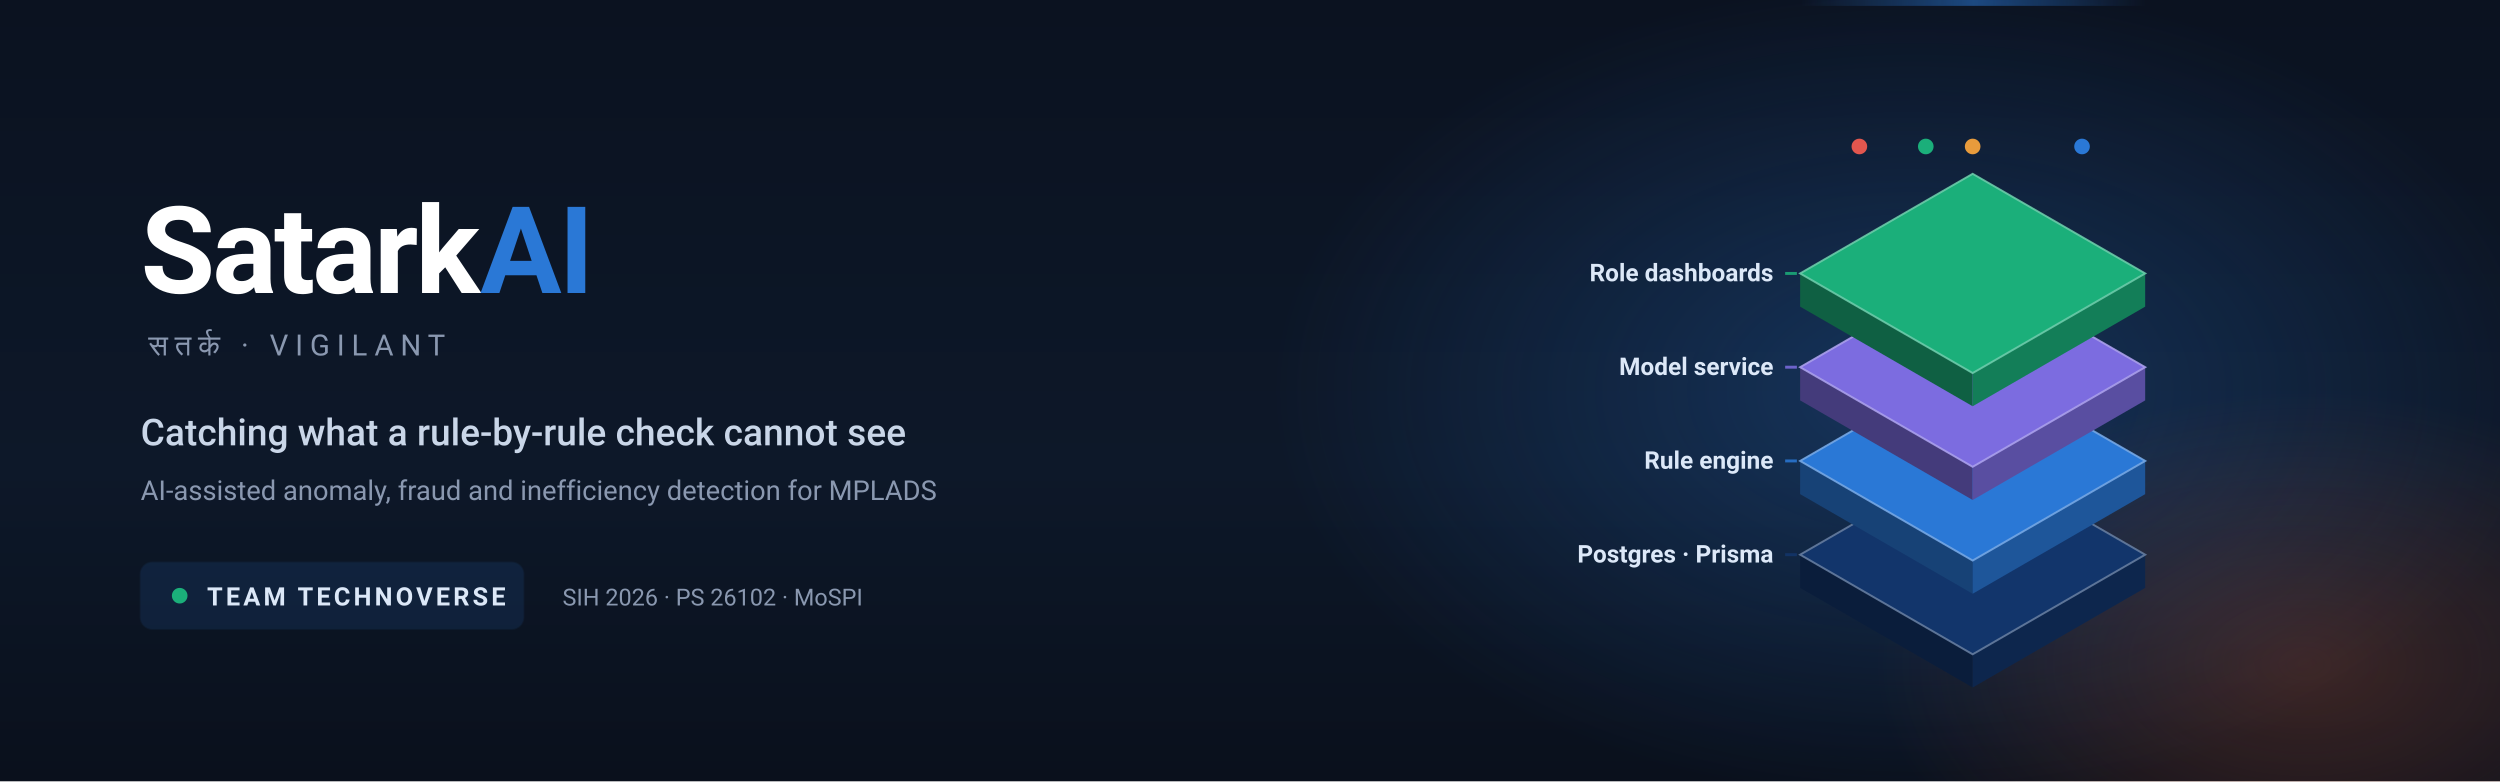
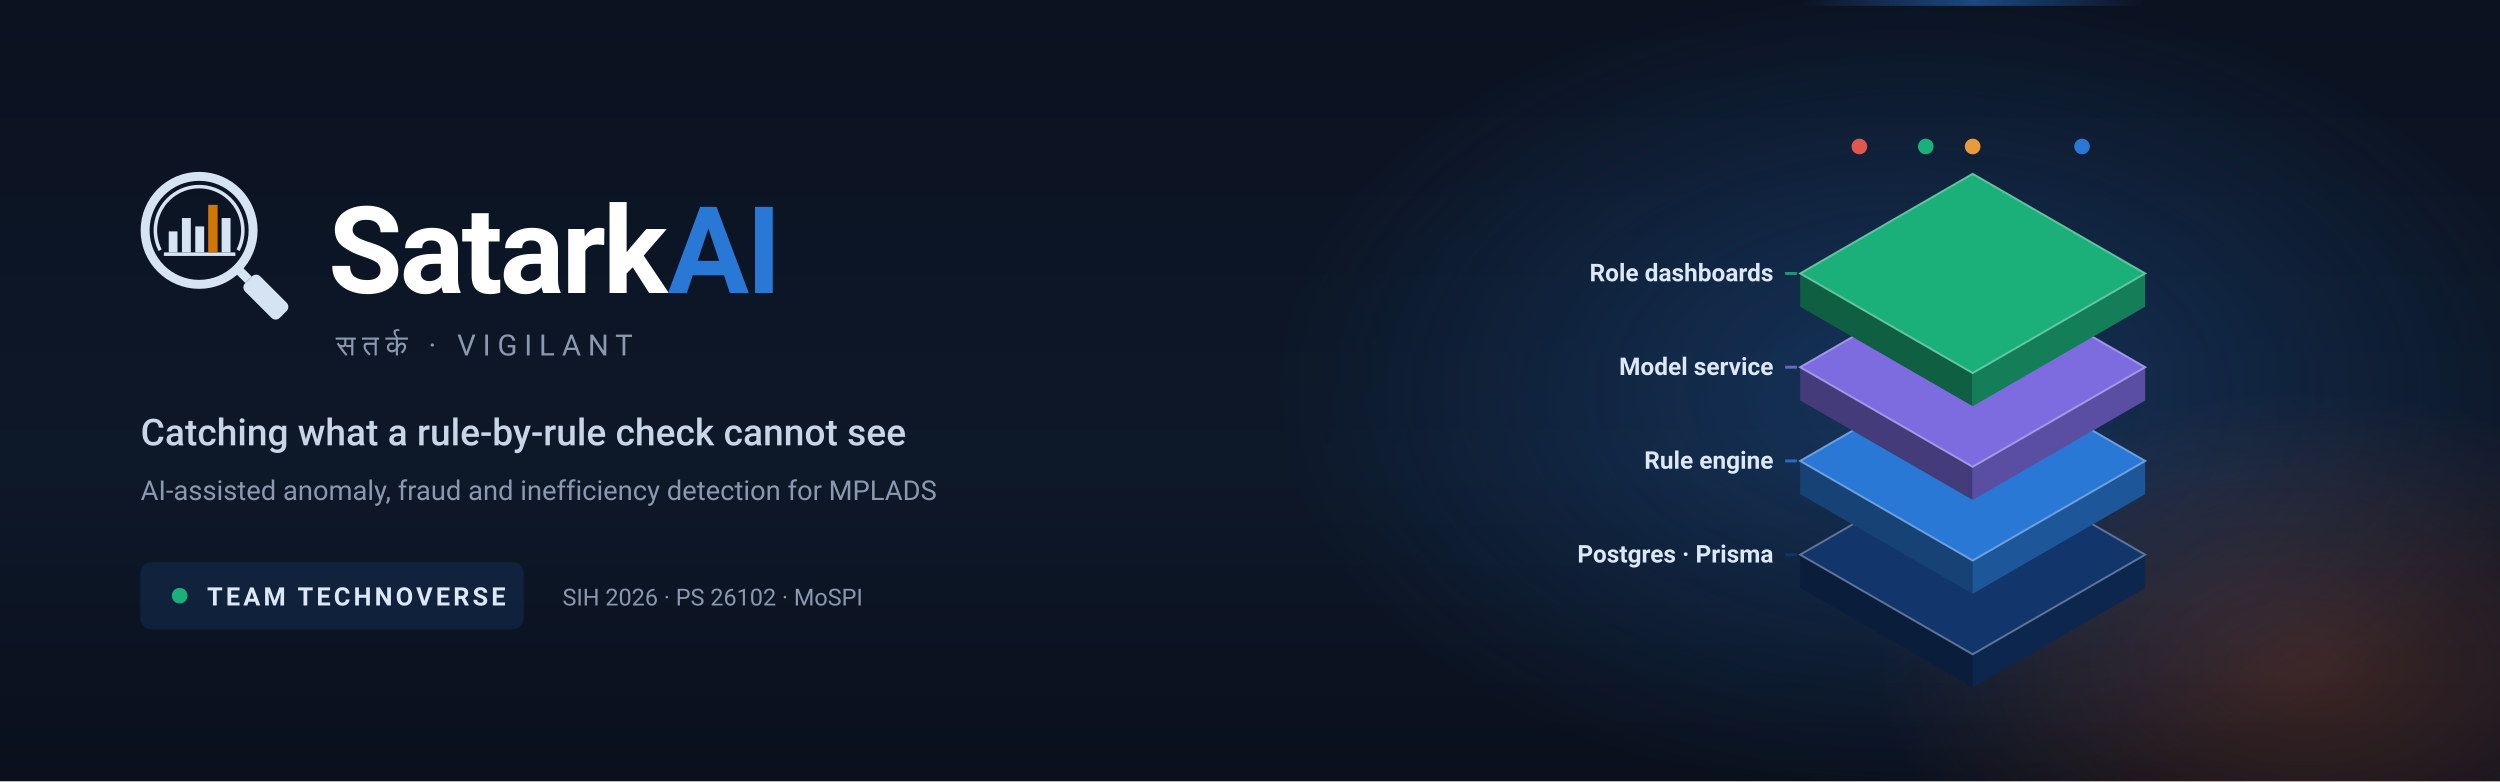
<svg xmlns="http://www.w3.org/2000/svg" viewBox="0 0 1280 400" width="1280" height="400" role="img" aria-label="SatarkAI — MPLADS anomaly and oversight platform, by Team Technoverse">
  <defs>
    <linearGradient id="ground" x1="0" y1="0" x2="0" y2="1">
      <stop offset="0%" stop-color="#0B1220" />
      <stop offset="60%" stop-color="#0D1829" />
      <stop offset="100%" stop-color="#0A101C" />
    </linearGradient>
    <linearGradient id="sweep" x1="0" y1="0" x2="1" y2="0">
      <stop offset="0%" stop-color="#2a78d6" stop-opacity="0" />
      <stop offset="50%" stop-color="#2a78d6" stop-opacity="0.55" />
      <stop offset="100%" stop-color="#2a78d6" stop-opacity="0" />
    </linearGradient>
    <radialGradient id="glow" cx="50%" cy="50%" r="50%">
      <stop offset="0%" stop-color="#2a78d6" stop-opacity="0.30" />
      <stop offset="100%" stop-color="#2a78d6" stop-opacity="0" />
    </radialGradient>
    <radialGradient id="glowWarm" cx="50%" cy="50%" r="50%">
      <stop offset="0%" stop-color="#eb6834" stop-opacity="0.22" />
      <stop offset="100%" stop-color="#eb6834" stop-opacity="0" />
    </radialGradient>
  </defs>
  <rect width="1280" height="400" fill="url(#ground)" />
  <ellipse cx="980" cy="200" rx="330" ry="210" fill="url(#glow)" />
  <ellipse cx="1180" cy="340" rx="220" ry="140" fill="url(#glowWarm)" />
  <polygon points="921.67,284.00 1010.00,335.00 1010.00,352.00 921.67,301.00" fill="#0A1D3B" opacity="1.0" />
  <polygon points="1098.33,284.00 1010.00,335.00 1010.00,352.00 1098.33,301.00" fill="#0D264D" opacity="1.0" />
  <polygon points="1010.00,233.00 1098.33,284.00 1010.00,335.00 921.67,284.00" fill="#12356B" opacity="1.0" />
  <polygon points="1010.00,233.00 1098.33,284.00 1010.00,335.00 921.67,284.00" fill="none" stroke="#657C9F" stroke-width="1" opacity="0.9" />
  <line x1="914" y1="284" x2="920" y2="284" stroke="#12356B" stroke-width="1.5" opacity="0.85" />
  <text x="908" y="288" font-family="'Segoe UI',Roboto,Helvetica,Arial,sans-serif" font-size="12.5" font-weight="600" fill="#DCE8F8" text-anchor="end">Postgres · Prisma</text>
  <polygon points="921.67,236.00 1010.00,287.00 1010.00,304.00 921.67,253.00" fill="#174276" opacity="1.0" />
  <polygon points="1098.33,236.00 1010.00,287.00 1010.00,304.00 1098.33,253.00" fill="#1E569A" opacity="1.0" />
  <polygon points="1010.00,185.00 1098.33,236.00 1010.00,287.00 921.67,236.00" fill="#2a78d6" opacity="1.0" />
  <polygon points="1010.00,185.00 1098.33,236.00 1010.00,287.00 921.67,236.00" fill="none" stroke="#75A7E4" stroke-width="1" opacity="0.9" />
  <line x1="914" y1="236" x2="920" y2="236" stroke="#2a78d6" stroke-width="1.5" opacity="0.85" />
  <text x="908" y="240" font-family="'Segoe UI',Roboto,Helvetica,Arial,sans-serif" font-size="12.5" font-weight="600" fill="#DCE8F8" text-anchor="end">Rule engine</text>
  <polygon points="921.67,188.00 1010.00,239.00 1010.00,256.00 921.67,205.00" fill="#443B7B" opacity="1.0" />
  <polygon points="1098.33,188.00 1010.00,239.00 1010.00,256.00 1098.33,205.00" fill="#594EA1" opacity="1.0" />
  <polygon points="1010.00,137.00 1098.33,188.00 1010.00,239.00 921.67,188.00" fill="#7C6CE0" opacity="1.0" />
  <polygon points="1010.00,137.00 1098.33,188.00 1010.00,239.00 921.67,188.00" fill="none" stroke="#AA9FEB" stroke-width="1" opacity="0.9" />
  <line x1="914" y1="188" x2="920" y2="188" stroke="#7C6CE0" stroke-width="1.5" opacity="0.85" />
  <text x="908" y="192" font-family="'Segoe UI',Roboto,Helvetica,Arial,sans-serif" font-size="12.5" font-weight="600" fill="#DCE8F8" text-anchor="end">Model service</text>
  <polygon points="921.67,140.00 1010.00,191.00 1010.00,208.00 921.67,157.00" fill="#0F6043" opacity="1.0" />
  <polygon points="1098.33,140.00 1010.00,191.00 1010.00,208.00 1098.33,157.00" fill="#137E58" opacity="1.0" />
  <polygon points="1010.00,89.00 1098.33,140.00 1010.00,191.00 921.67,140.00" fill="#1baf7a" opacity="1.0" />
  <polygon points="1010.00,89.00 1098.33,140.00 1010.00,191.00 921.67,140.00" fill="none" stroke="#6BCBA9" stroke-width="1" opacity="0.9" />
  <line x1="914" y1="140" x2="920" y2="140" stroke="#1baf7a" stroke-width="1.5" opacity="0.85" />
  <text x="908" y="144" font-family="'Segoe UI',Roboto,Helvetica,Arial,sans-serif" font-size="12.5" font-weight="600" fill="#DCE8F8" text-anchor="end">Role dashboards</text>
  <rect x="922" y="0" width="177" height="3" fill="url(#sweep)" opacity="0.95">
    <animateTransform attributeName="transform" type="translate" values="0,280; 0,89; 0,280" dur="6s" repeatCount="indefinite" />
  </rect>
  <circle cx="952" cy="75" r="4" fill="#E2564E">
    <animate attributeName="cy" values="75;43;75" dur="4s" begin="0s" repeatCount="indefinite" />
    <animate attributeName="opacity" values="0;1;0" dur="4s" begin="0s" repeatCount="indefinite" />
  </circle>
  <circle cx="1010" cy="75" r="4" fill="#E89B3C">
    <animate attributeName="cy" values="75;43;75" dur="4s" begin="1.2s" repeatCount="indefinite" />
    <animate attributeName="opacity" values="0;1;0" dur="4s" begin="1.2s" repeatCount="indefinite" />
  </circle>
  <circle cx="1066" cy="75" r="4" fill="#2a78d6">
    <animate attributeName="cy" values="75;43;75" dur="4s" begin="2.4s" repeatCount="indefinite" />
    <animate attributeName="opacity" values="0;1;0" dur="4s" begin="2.4s" repeatCount="indefinite" />
  </circle>
  <circle cx="986" cy="75" r="4" fill="#1baf7a">
    <animate attributeName="cy" values="75;43;75" dur="4s" begin="3.6s" repeatCount="indefinite" />
    <animate attributeName="opacity" values="0;1;0" dur="4s" begin="3.6s" repeatCount="indefinite" />
  </circle>
-   <text x="72" y="150" font-family="'Segoe UI',Roboto,Helvetica,Arial,sans-serif" font-size="62" font-weight="700" fill="#FFFFFF" letter-spacing="-1.5">Satark<tspan fill="#2a78d6">AI</tspan>
+   <g transform="translate(72,88) scale(0.0669)" opacity="0.97">
+     <g fill="#DCE8F8">
+       <circle cx="447.6" cy="447.6" r="413.3" fill="none" stroke="#DCE8F8" stroke-width="68.6" />
+       <path d="M 745.9 599.6 A 334.8 334.8 0 1 0 149.3 599.6" fill="none" stroke="#DCE8F8" stroke-width="27" />
+       <rect x="178.1" y="616.3" width="547" height="27" />
+       <rect x="215.1" y="455.3" width="67" height="161" />
+       <rect x="316.1" y="353.3" width="68" height="263" />
+       <rect x="418.1" y="417.3" width="68" height="199" />
+       <rect x="620.1" y="353.3" width="68" height="263" />
+       <g transform="rotate(45 447.6 447.6)">
+         <rect x="877.6" y="412.6" width="105" height="70" />
+         <rect x="982.6" y="365.6" width="375" height="164" rx="45" />
+       </g>
+     </g>
+     <rect x="517.1" y="252.3" width="72" height="364" fill="#D87807" />
+   </g>
+   <text x="168" y="150" font-family="'Segoe UI',Roboto,Helvetica,Arial,sans-serif" font-size="62" font-weight="700" fill="#FFFFFF" letter-spacing="-1.5">Satark<tspan fill="#2a78d6">AI</tspan>
  </text>
-   <text x="76" y="182" font-family="'Segoe UI',Roboto,Helvetica,Arial,sans-serif" font-size="15" fill="#8A98B0" letter-spacing="3.5">सतर्क · VIGILANT</text>
+   <text x="172" y="182" font-family="'Segoe UI',Roboto,Helvetica,Arial,sans-serif" font-size="15" fill="#8A98B0" letter-spacing="3.5">सतर्क · VIGILANT</text>
  <text x="72" y="228" font-family="'Segoe UI',Roboto,Helvetica,Arial,sans-serif" font-size="19" fill="#C9D6E8" font-weight="500">Catching what a rule-by-rule check cannot see</text>
  <text x="72" y="256" font-family="'Segoe UI',Roboto,Helvetica,Arial,sans-serif" font-size="14" fill="#8A98B0">AI-assisted anomaly, fraud and inefficiency detection for MPLADS</text>
  <rect x="72" y="288" width="196" height="34" rx="6" fill="#2a78d6" opacity="0.14" stroke="#2a78d6" stroke-width="1" stroke-opacity="0.5" />
  <circle cx="92" cy="305" r="4" fill="#1baf7a">
    <animate attributeName="opacity" values="1;0.25;1" dur="2.4s" repeatCount="indefinite" />
  </circle>
  <text x="106" y="310" font-family="'Segoe UI',Roboto,Helvetica,Arial,sans-serif" font-size="13" font-weight="600" fill="#DCE8F8" letter-spacing="1.6">TEAM TECHNOVERSE</text>
  <text x="288" y="310" font-family="'Segoe UI',Roboto,Helvetica,Arial,sans-serif" font-size="12" fill="#8A98B0">SIH 2026 · PS 26102 · MoSPI</text>
</svg>
